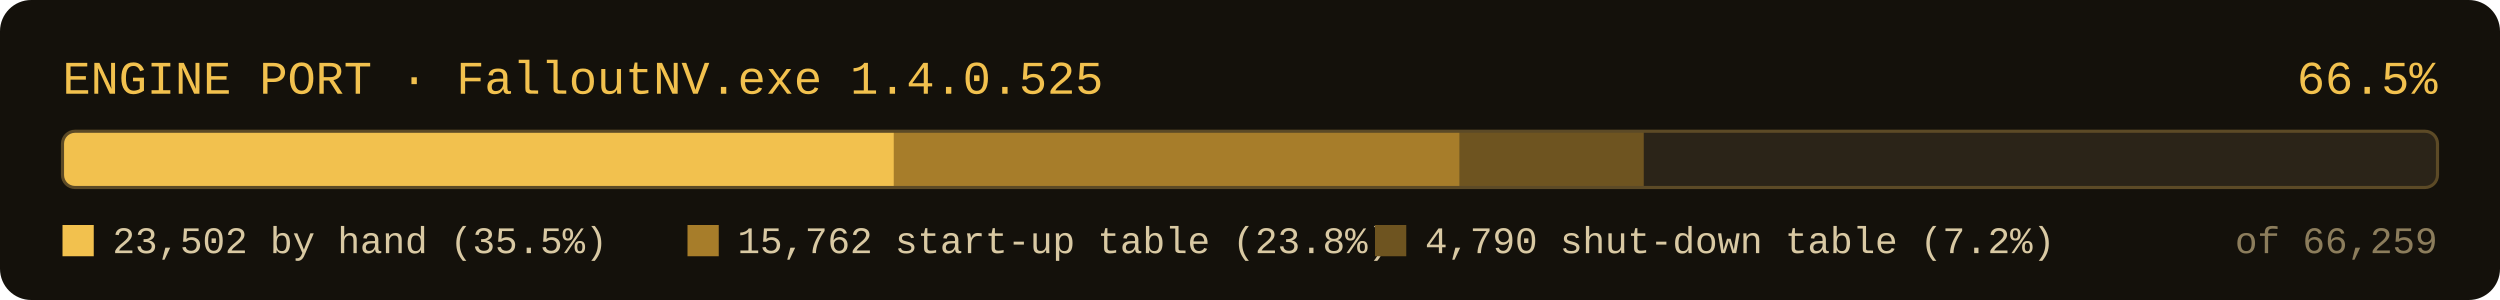
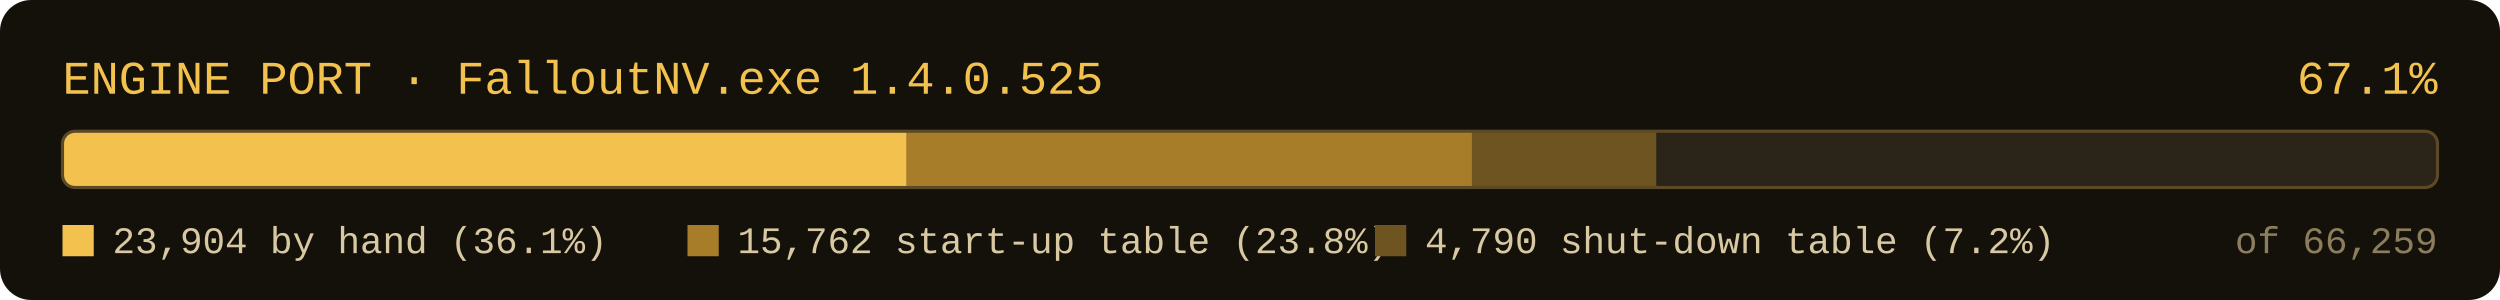
- <svg xmlns="http://www.w3.org/2000/svg" width="800" height="96" viewBox="0 0 800 96" role="img" aria-label="Engine port progress: 35.5% translated by hand, 23.8% start-up table, 7.2% shut-down table, 66.5% covered in all">
+ <svg xmlns="http://www.w3.org/2000/svg" width="800" height="96" viewBox="0 0 800 96" role="img" aria-label="Engine port progress: 36.1% translated by hand, 23.8% start-up table, 7.2% shut-down table, 67.1% covered in all">
  <rect x="0" y="0" width="800" height="96" rx="10" fill="#14110b" />
  <text x="20" y="30" font-family="Consolas, 'Courier New', monospace" font-size="15" fill="#f2c14e">ENGINE PORT · FalloutNV.exe 1.4.0.525</text>
-   <text x="780" y="30" text-anchor="end" font-family="Consolas, 'Courier New', monospace" font-size="15" fill="#f2c14e">66.5%</text>
+   <text x="780" y="30" text-anchor="end" font-family="Consolas, 'Courier New', monospace" font-size="15" fill="#f2c14e">67.1%</text>
  <rect x="20" y="42" width="760" height="18" rx="4" fill="#2b2418" />
-   <rect x="20" y="42" width="270" height="18" rx="4" fill="#f2c14e" />
-   <rect x="286" y="42" width="185" height="18" fill="#a77d2a" />
-   <rect x="467" y="42" width="59" height="18" fill="#6e5420" />
+   <rect x="20" y="42" width="274" height="18" rx="4" fill="#f2c14e" />
+   <rect x="290" y="42" width="185" height="18" fill="#a77d2a" />
+   <rect x="471" y="42" width="59" height="18" fill="#6e5420" />
  <rect x="20" y="42" width="760" height="18" rx="4" fill="none" stroke="#5c4a26" stroke-width="1" />
  <rect x="20" y="72" width="10" height="10" fill="#f2c14e" />
-   <text x="36" y="81" font-family="Consolas, 'Courier New', monospace" font-size="12" fill="#d9c9a3">23,502 by hand (35.5%)</text>
+   <text x="36" y="81" font-family="Consolas, 'Courier New', monospace" font-size="12" fill="#d9c9a3">23,904 by hand (36.1%)</text>
  <rect x="220" y="72" width="10" height="10" fill="#a77d2a" />
  <text x="236" y="81" font-family="Consolas, 'Courier New', monospace" font-size="12" fill="#d9c9a3">15,762 start-up table (23.8%)</text>
  <rect x="440" y="72" width="10" height="10" fill="#6e5420" />
  <text x="456" y="81" font-family="Consolas, 'Courier New', monospace" font-size="12" fill="#d9c9a3">4,790 shut-down table (7.2%)</text>
  <text x="780" y="81" text-anchor="end" font-family="Consolas, 'Courier New', monospace" font-size="12" fill="#8c7d5c">of 66,259</text>
</svg>
